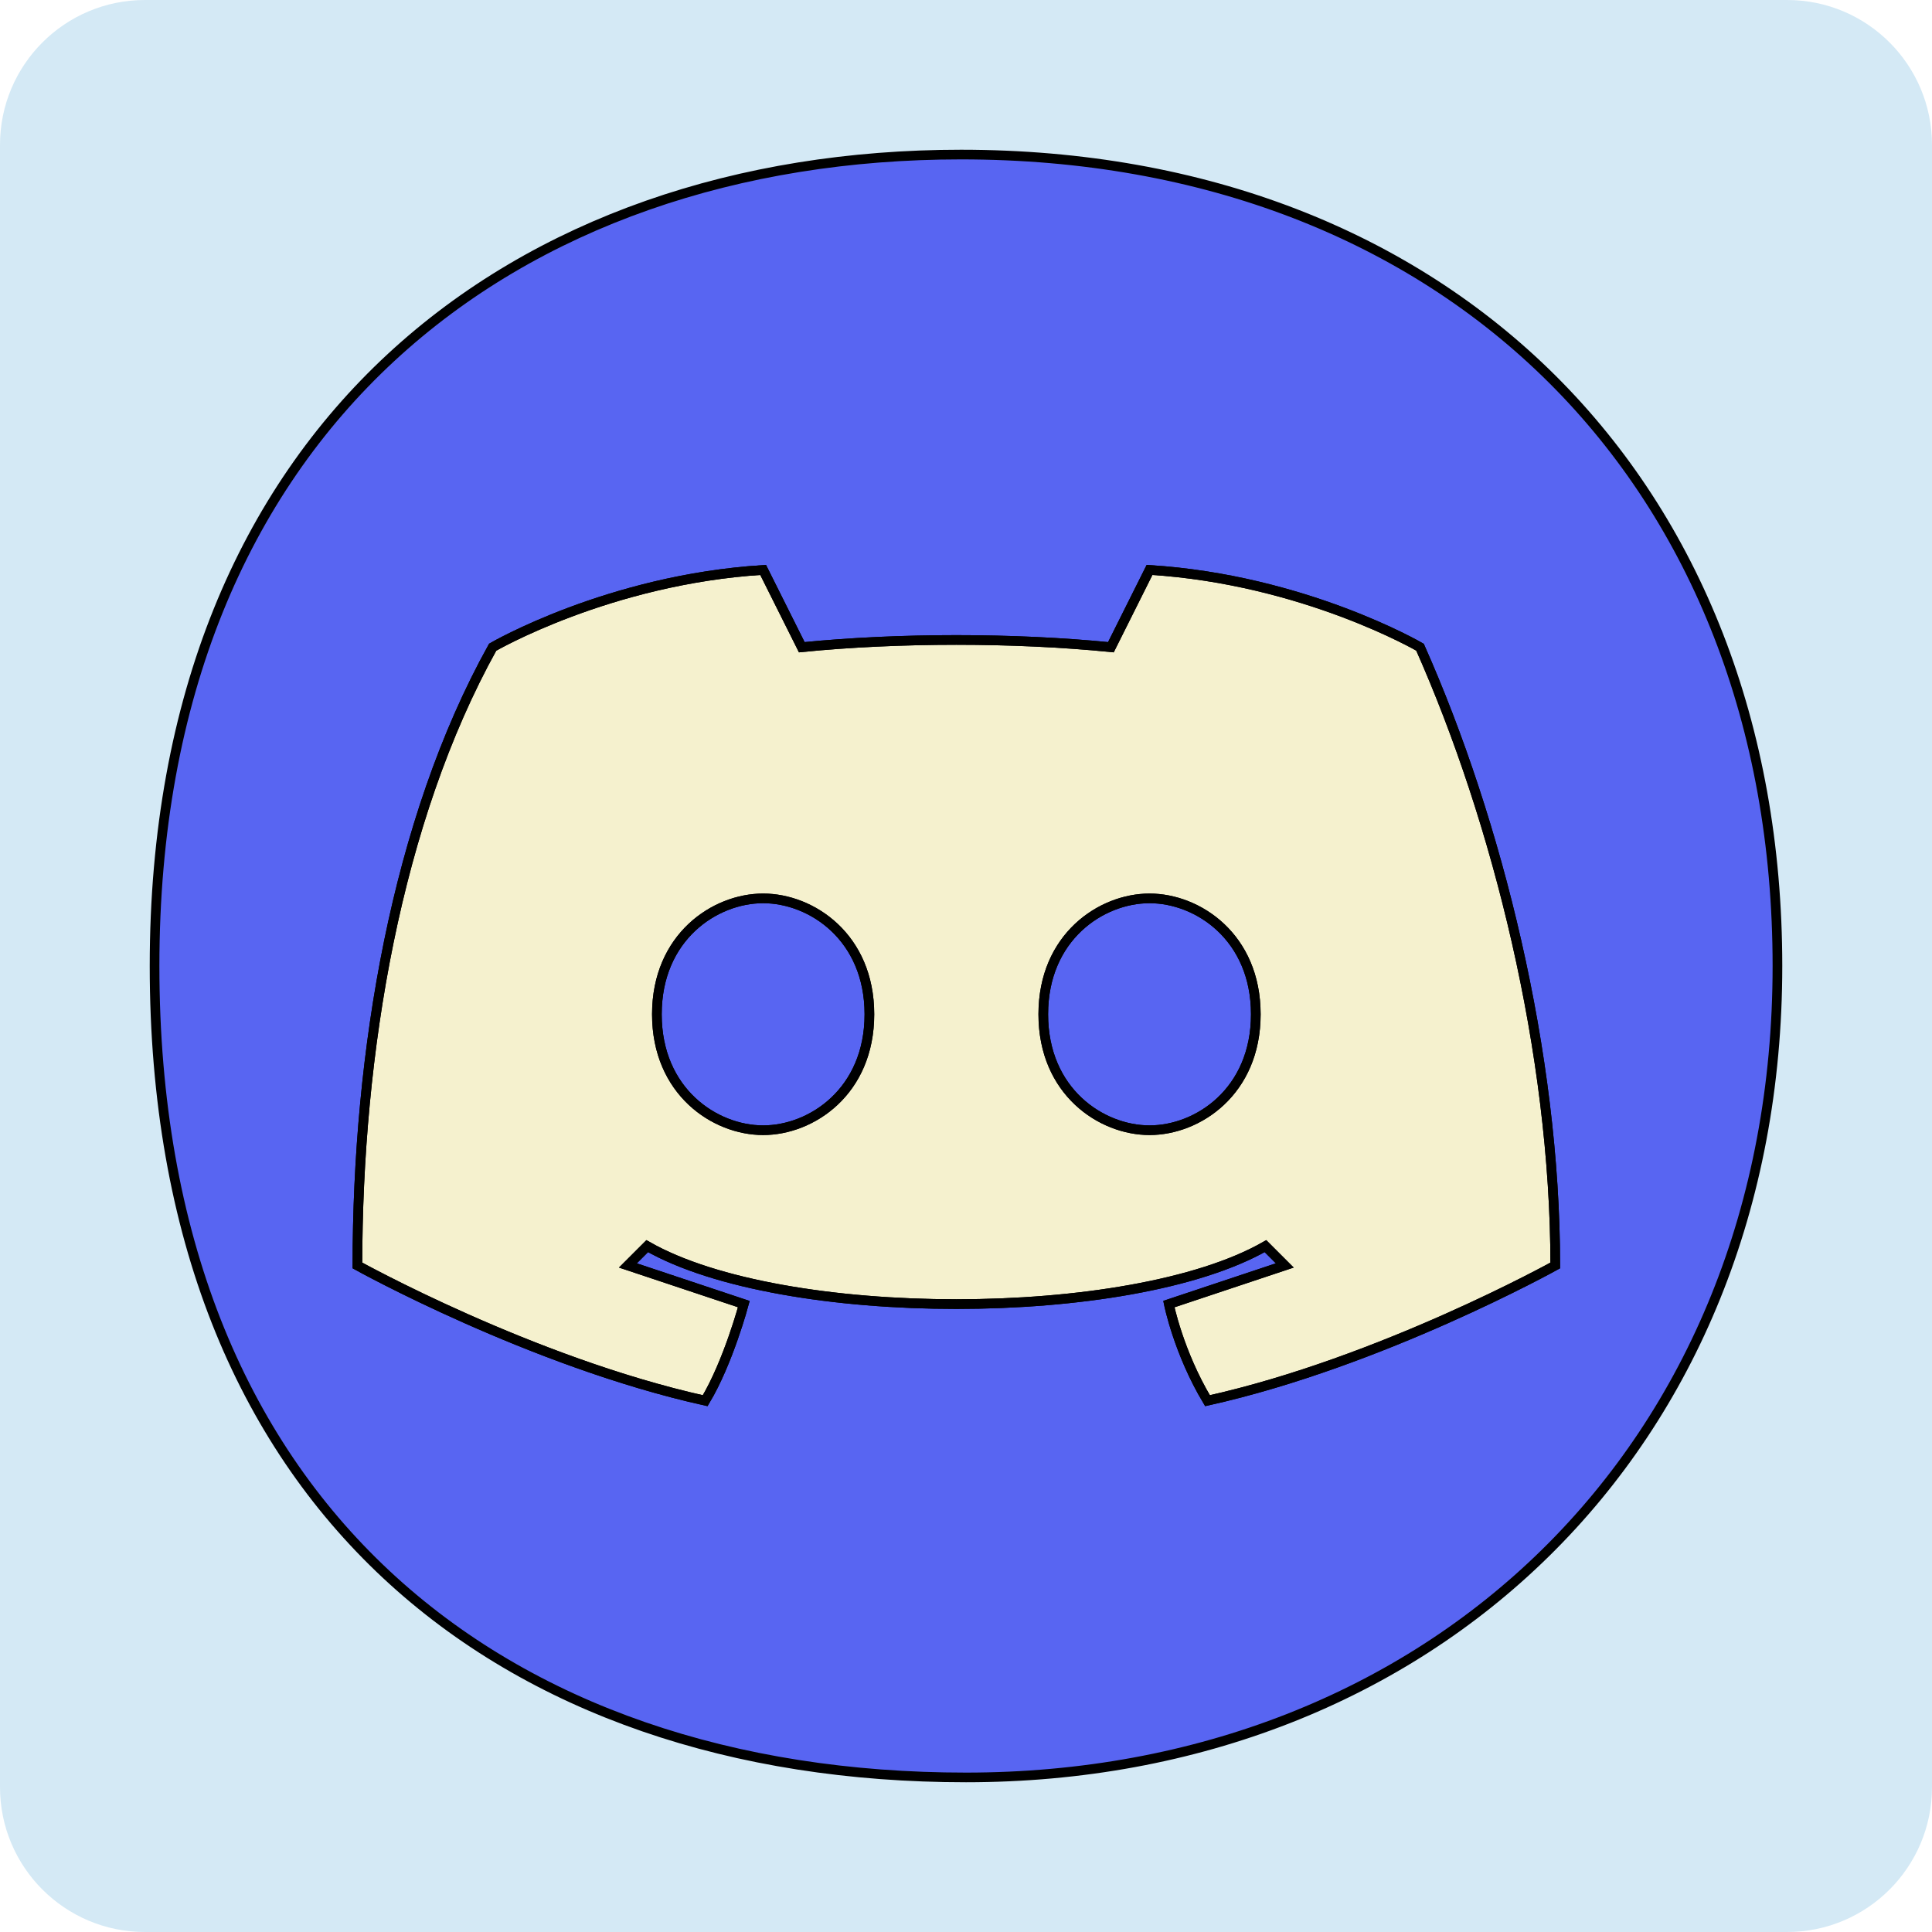
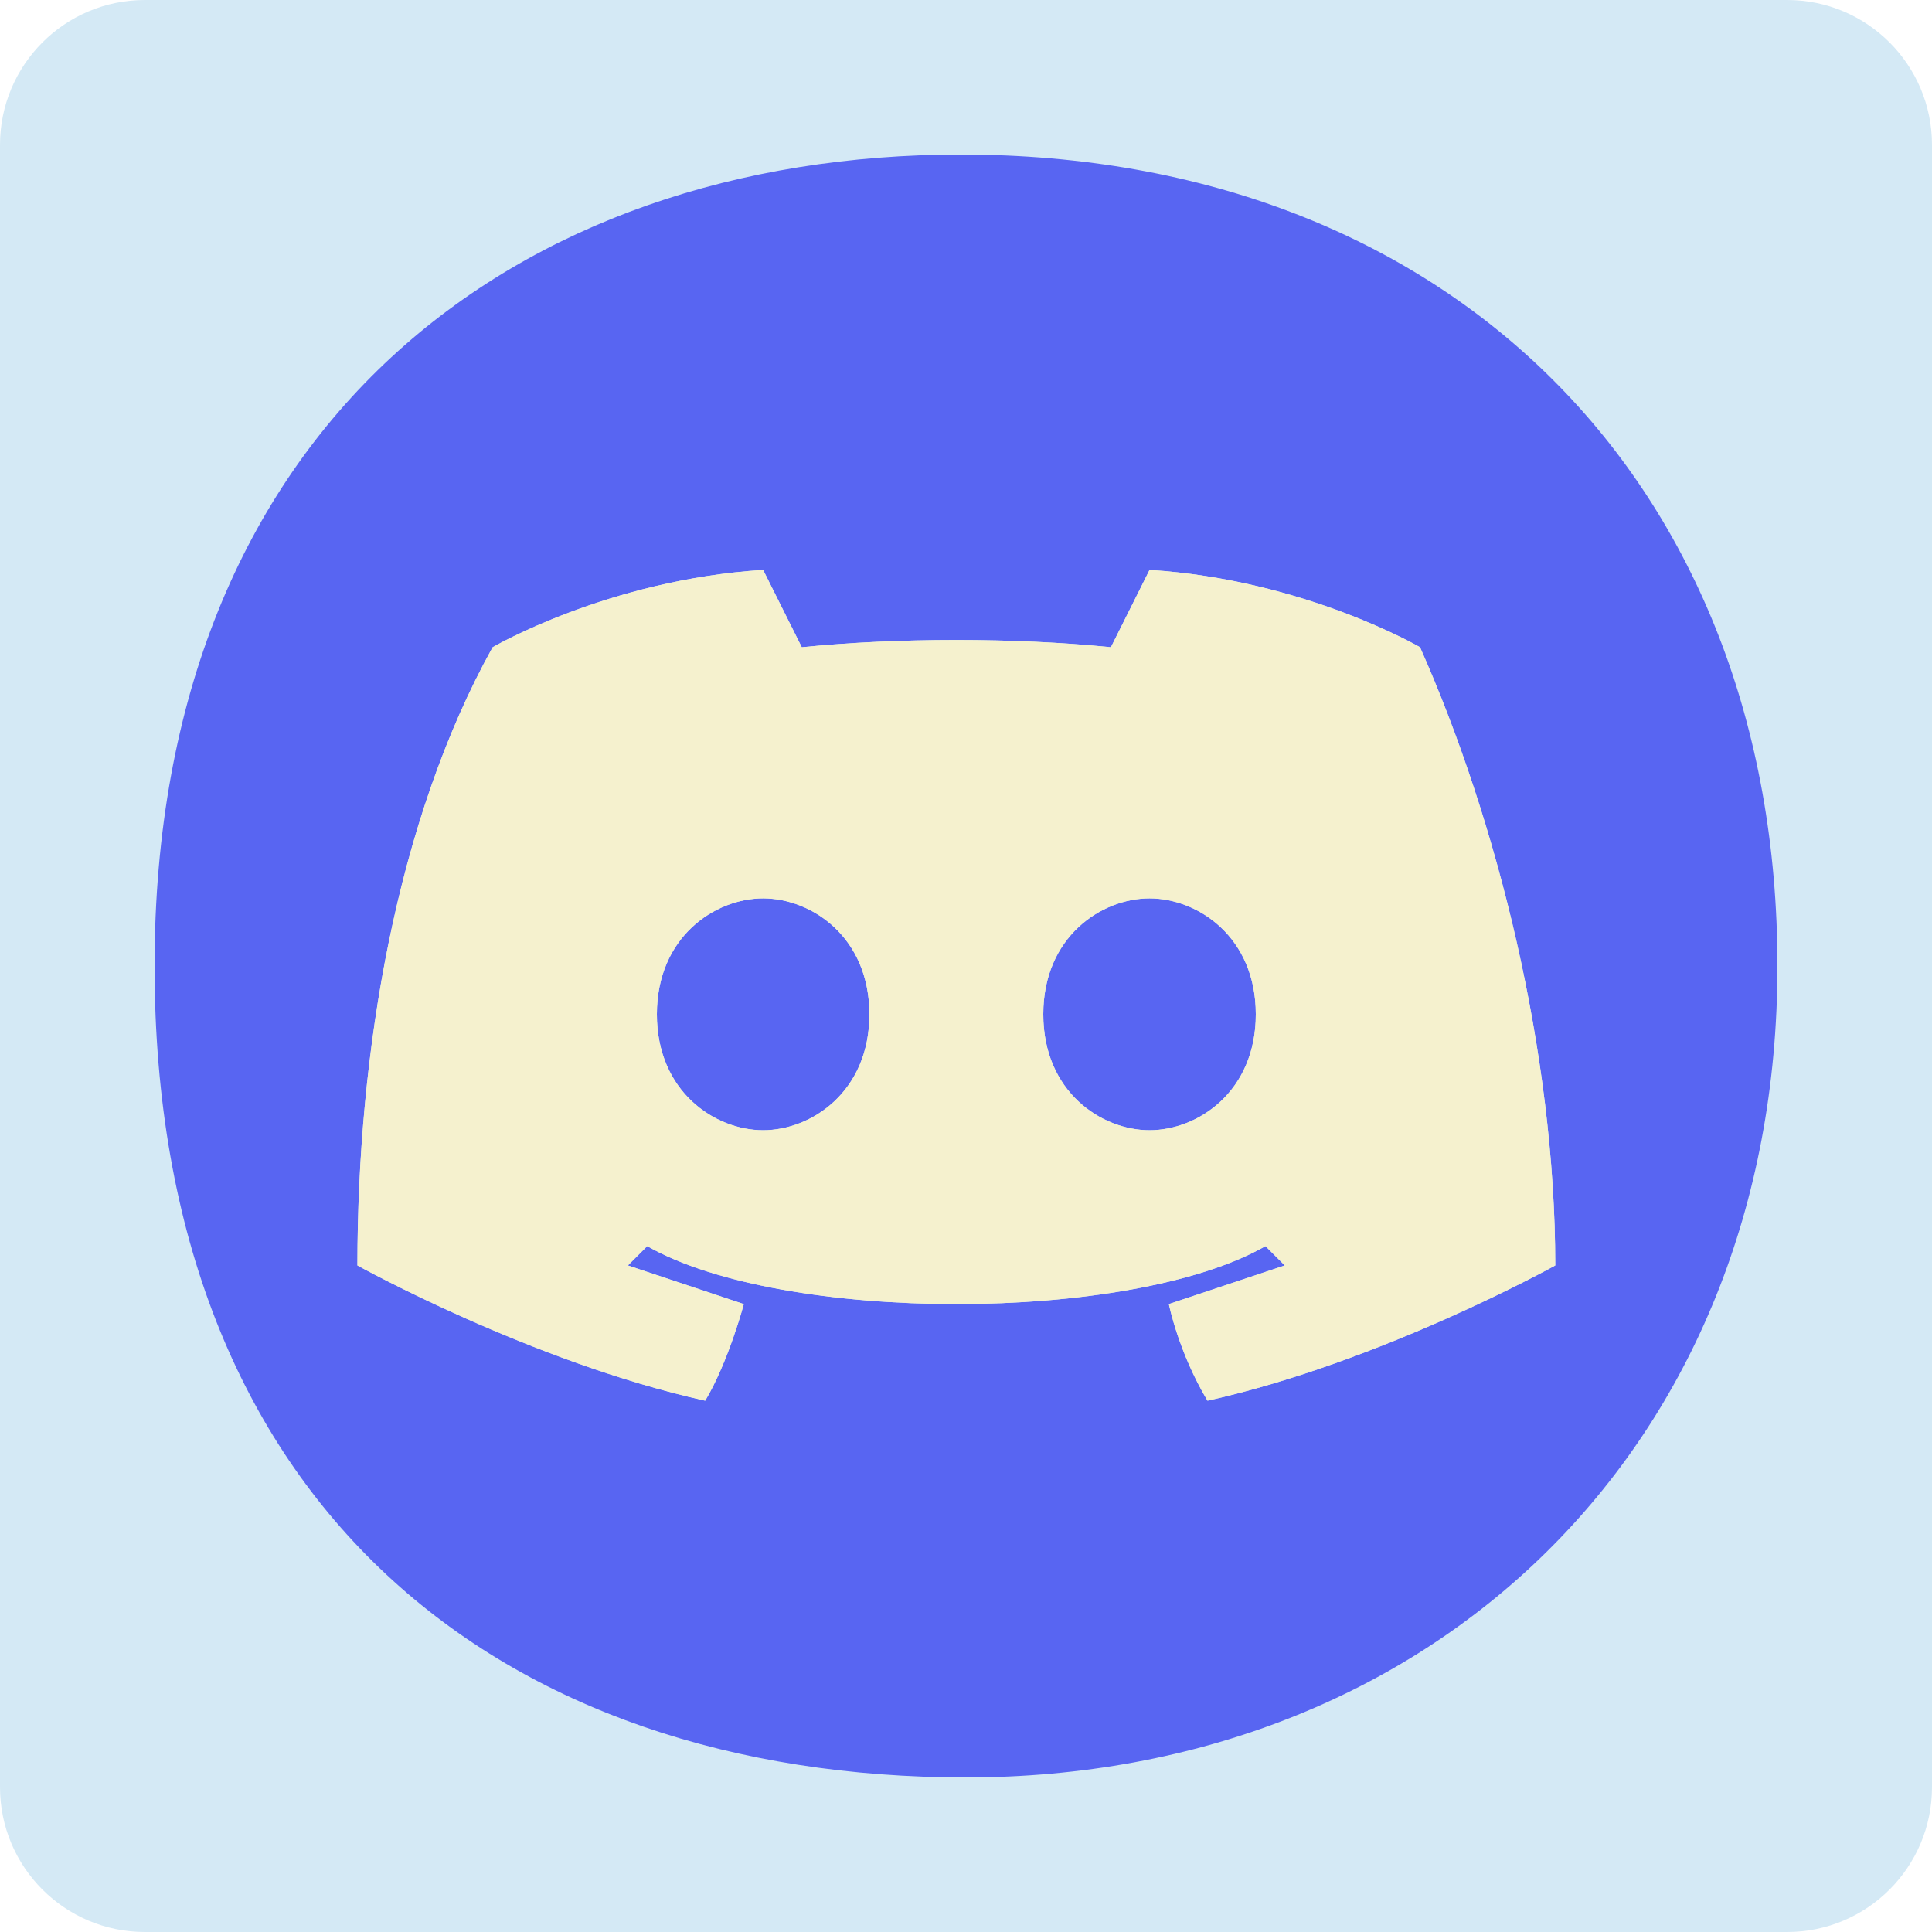
<svg xmlns="http://www.w3.org/2000/svg" width="200" height="200" viewBox="0 0 200 200" fill="none">
  <rect width="200" height="200" rx="15" fill="#D4E9F5" />
  <path fill-rule="evenodd" clip-rule="evenodd" d="M99.486 16C150 16 184 49.999 184 99.999C184 149.999 148 183.999 100 183.999C52 183.999 16 155.999 16 99.999C16 43.999 53.486 16 99.486 16ZM37 130.999C37 108.999 41 84.999 51 66.999C51 66.999 63 59.999 79 58.999L83 66.999C93 65.999 105 65.999 115 66.999L119 58.999C135 59.999 147 66.999 147 66.999C155 84.999 161 108.999 161 130.999C161 130.999 143 140.999 125 144.999C122 139.999 121 134.999 121 134.999L133 130.999L131 128.999C117 136.999 81 136.999 67 128.999L65 130.999L77 134.999C77 134.999 75.4 140.999 73 144.999C55 140.999 37 130.999 37 130.999Z" fill="#5865F2" />
  <path d="M79 92.999C84 92.999 90 96.999 90 104.999C90 112.999 84 116.999 79 116.999C74 116.999 68 112.999 68 104.999C68 96.999 74 92.999 79 92.999Z" fill="#5865F2" />
  <path d="M119 92.999C124 92.999 130 96.999 130 104.999C130 112.999 124 116.999 119 116.999C114 116.999 108 112.999 108 104.999C108 96.999 114 92.999 119 92.999Z" fill="#5865F2" />
  <path fill-rule="evenodd" clip-rule="evenodd" d="M51 66.999C41 84.999 37 108.999 37 130.999C37 130.999 55 140.999 73 144.999C75.4 140.999 77 134.999 77 134.999L65 130.999L67 128.999C81 136.999 117 136.999 131 128.999L133 130.999L121 134.999C121 134.999 122 139.999 125 144.999C143 140.999 161 130.999 161 130.999C161 108.999 155 84.999 147 66.999C147 66.999 135 59.999 119 58.999L115 66.999C105 65.999 93 65.999 83 66.999L79 58.999C63 59.999 51 66.999 51 66.999ZM130 104.999C130 96.999 124 92.999 119 92.999C114 92.999 108 96.999 108 104.999C108 112.999 114 116.999 119 116.999C124 116.999 130 112.999 130 104.999ZM90 104.999C90 96.999 84 92.999 79 92.999C74 92.999 68 96.999 68 104.999C68 112.999 74 116.999 79 116.999C84 116.999 90 112.999 90 104.999Z" fill="#F5F1CE" />
-   <path fill-rule="evenodd" clip-rule="evenodd" d="M99.486 16C150 16 184 49.999 184 99.999C184 149.999 148 183.999 100 183.999C52 183.999 16 155.999 16 99.999C16 43.999 53.486 16 99.486 16ZM37 130.999C37 108.999 41 84.999 51 66.999C51 66.999 63 59.999 79 58.999L83 66.999C93 65.999 105 65.999 115 66.999L119 58.999C135 59.999 147 66.999 147 66.999C155 84.999 161 108.999 161 130.999C161 130.999 143 140.999 125 144.999C122 139.999 121 134.999 121 134.999L133 130.999L131 128.999C117 136.999 81 136.999 67 128.999L65 130.999L77 134.999C77 134.999 75.4 140.999 73 144.999C55 140.999 37 130.999 37 130.999Z" stroke="black" />
-   <path d="M79 92.999C84 92.999 90 96.999 90 104.999C90 112.999 84 116.999 79 116.999C74 116.999 68 112.999 68 104.999C68 96.999 74 92.999 79 92.999Z" stroke="black" />
-   <path d="M119 92.999C124 92.999 130 96.999 130 104.999C130 112.999 124 116.999 119 116.999C114 116.999 108 112.999 108 104.999C108 96.999 114 92.999 119 92.999Z" stroke="black" />
-   <path fill-rule="evenodd" clip-rule="evenodd" d="M51 66.999C41 84.999 37 108.999 37 130.999C37 130.999 55 140.999 73 144.999C75.4 140.999 77 134.999 77 134.999L65 130.999L67 128.999C81 136.999 117 136.999 131 128.999L133 130.999L121 134.999C121 134.999 122 139.999 125 144.999C143 140.999 161 130.999 161 130.999C161 108.999 155 84.999 147 66.999C147 66.999 135 59.999 119 58.999L115 66.999C105 65.999 93 65.999 83 66.999L79 58.999C63 59.999 51 66.999 51 66.999ZM130 104.999C130 96.999 124 92.999 119 92.999C114 92.999 108 96.999 108 104.999C108 112.999 114 116.999 119 116.999C124 116.999 130 112.999 130 104.999ZM90 104.999C90 96.999 84 92.999 79 92.999C74 92.999 68 96.999 68 104.999C68 112.999 74 116.999 79 116.999C84 116.999 90 112.999 90 104.999Z" stroke="black" />
+   <path fill-rule="evenodd" clip-rule="evenodd" d="M99.486 16C150 16 184 49.999 184 99.999C184 149.999 148 183.999 100 183.999C52 183.999 16 155.999 16 99.999C16 43.999 53.486 16 99.486 16ZM37 130.999C37 108.999 41 84.999 51 66.999C51 66.999 63 59.999 79 58.999L83 66.999C93 65.999 105 65.999 115 66.999L119 58.999C135 59.999 147 66.999 147 66.999C155 84.999 161 108.999 161 130.999C161 130.999 143 140.999 125 144.999C122 139.999 121 134.999 121 134.999L133 130.999L131 128.999C117 136.999 81 136.999 67 128.999L65 130.999L77 134.999C77 134.999 75.4 140.999 73 144.999C55 140.999 37 130.999 37 130.999Z" />
+   <path d="M79 92.999C84 92.999 90 96.999 90 104.999C90 112.999 84 116.999 79 116.999C74 116.999 68 112.999 68 104.999C68 96.999 74 92.999 79 92.999Z" />
+   <path d="M119 92.999C124 92.999 130 96.999 130 104.999C130 112.999 124 116.999 119 116.999C114 116.999 108 112.999 108 104.999C108 96.999 114 92.999 119 92.999Z" />
+   <path fill-rule="evenodd" clip-rule="evenodd" d="M51 66.999C41 84.999 37 108.999 37 130.999C37 130.999 55 140.999 73 144.999C75.4 140.999 77 134.999 77 134.999L65 130.999L67 128.999C81 136.999 117 136.999 131 128.999L133 130.999L121 134.999C121 134.999 122 139.999 125 144.999C143 140.999 161 130.999 161 130.999C161 108.999 155 84.999 147 66.999C147 66.999 135 59.999 119 58.999L115 66.999C105 65.999 93 65.999 83 66.999L79 58.999C63 59.999 51 66.999 51 66.999ZM130 104.999C130 96.999 124 92.999 119 92.999C114 92.999 108 96.999 108 104.999C108 112.999 114 116.999 119 116.999C124 116.999 130 112.999 130 104.999ZM90 104.999C90 96.999 84 92.999 79 92.999C74 92.999 68 96.999 68 104.999C68 112.999 74 116.999 79 116.999C84 116.999 90 112.999 90 104.999Z" />
</svg>
